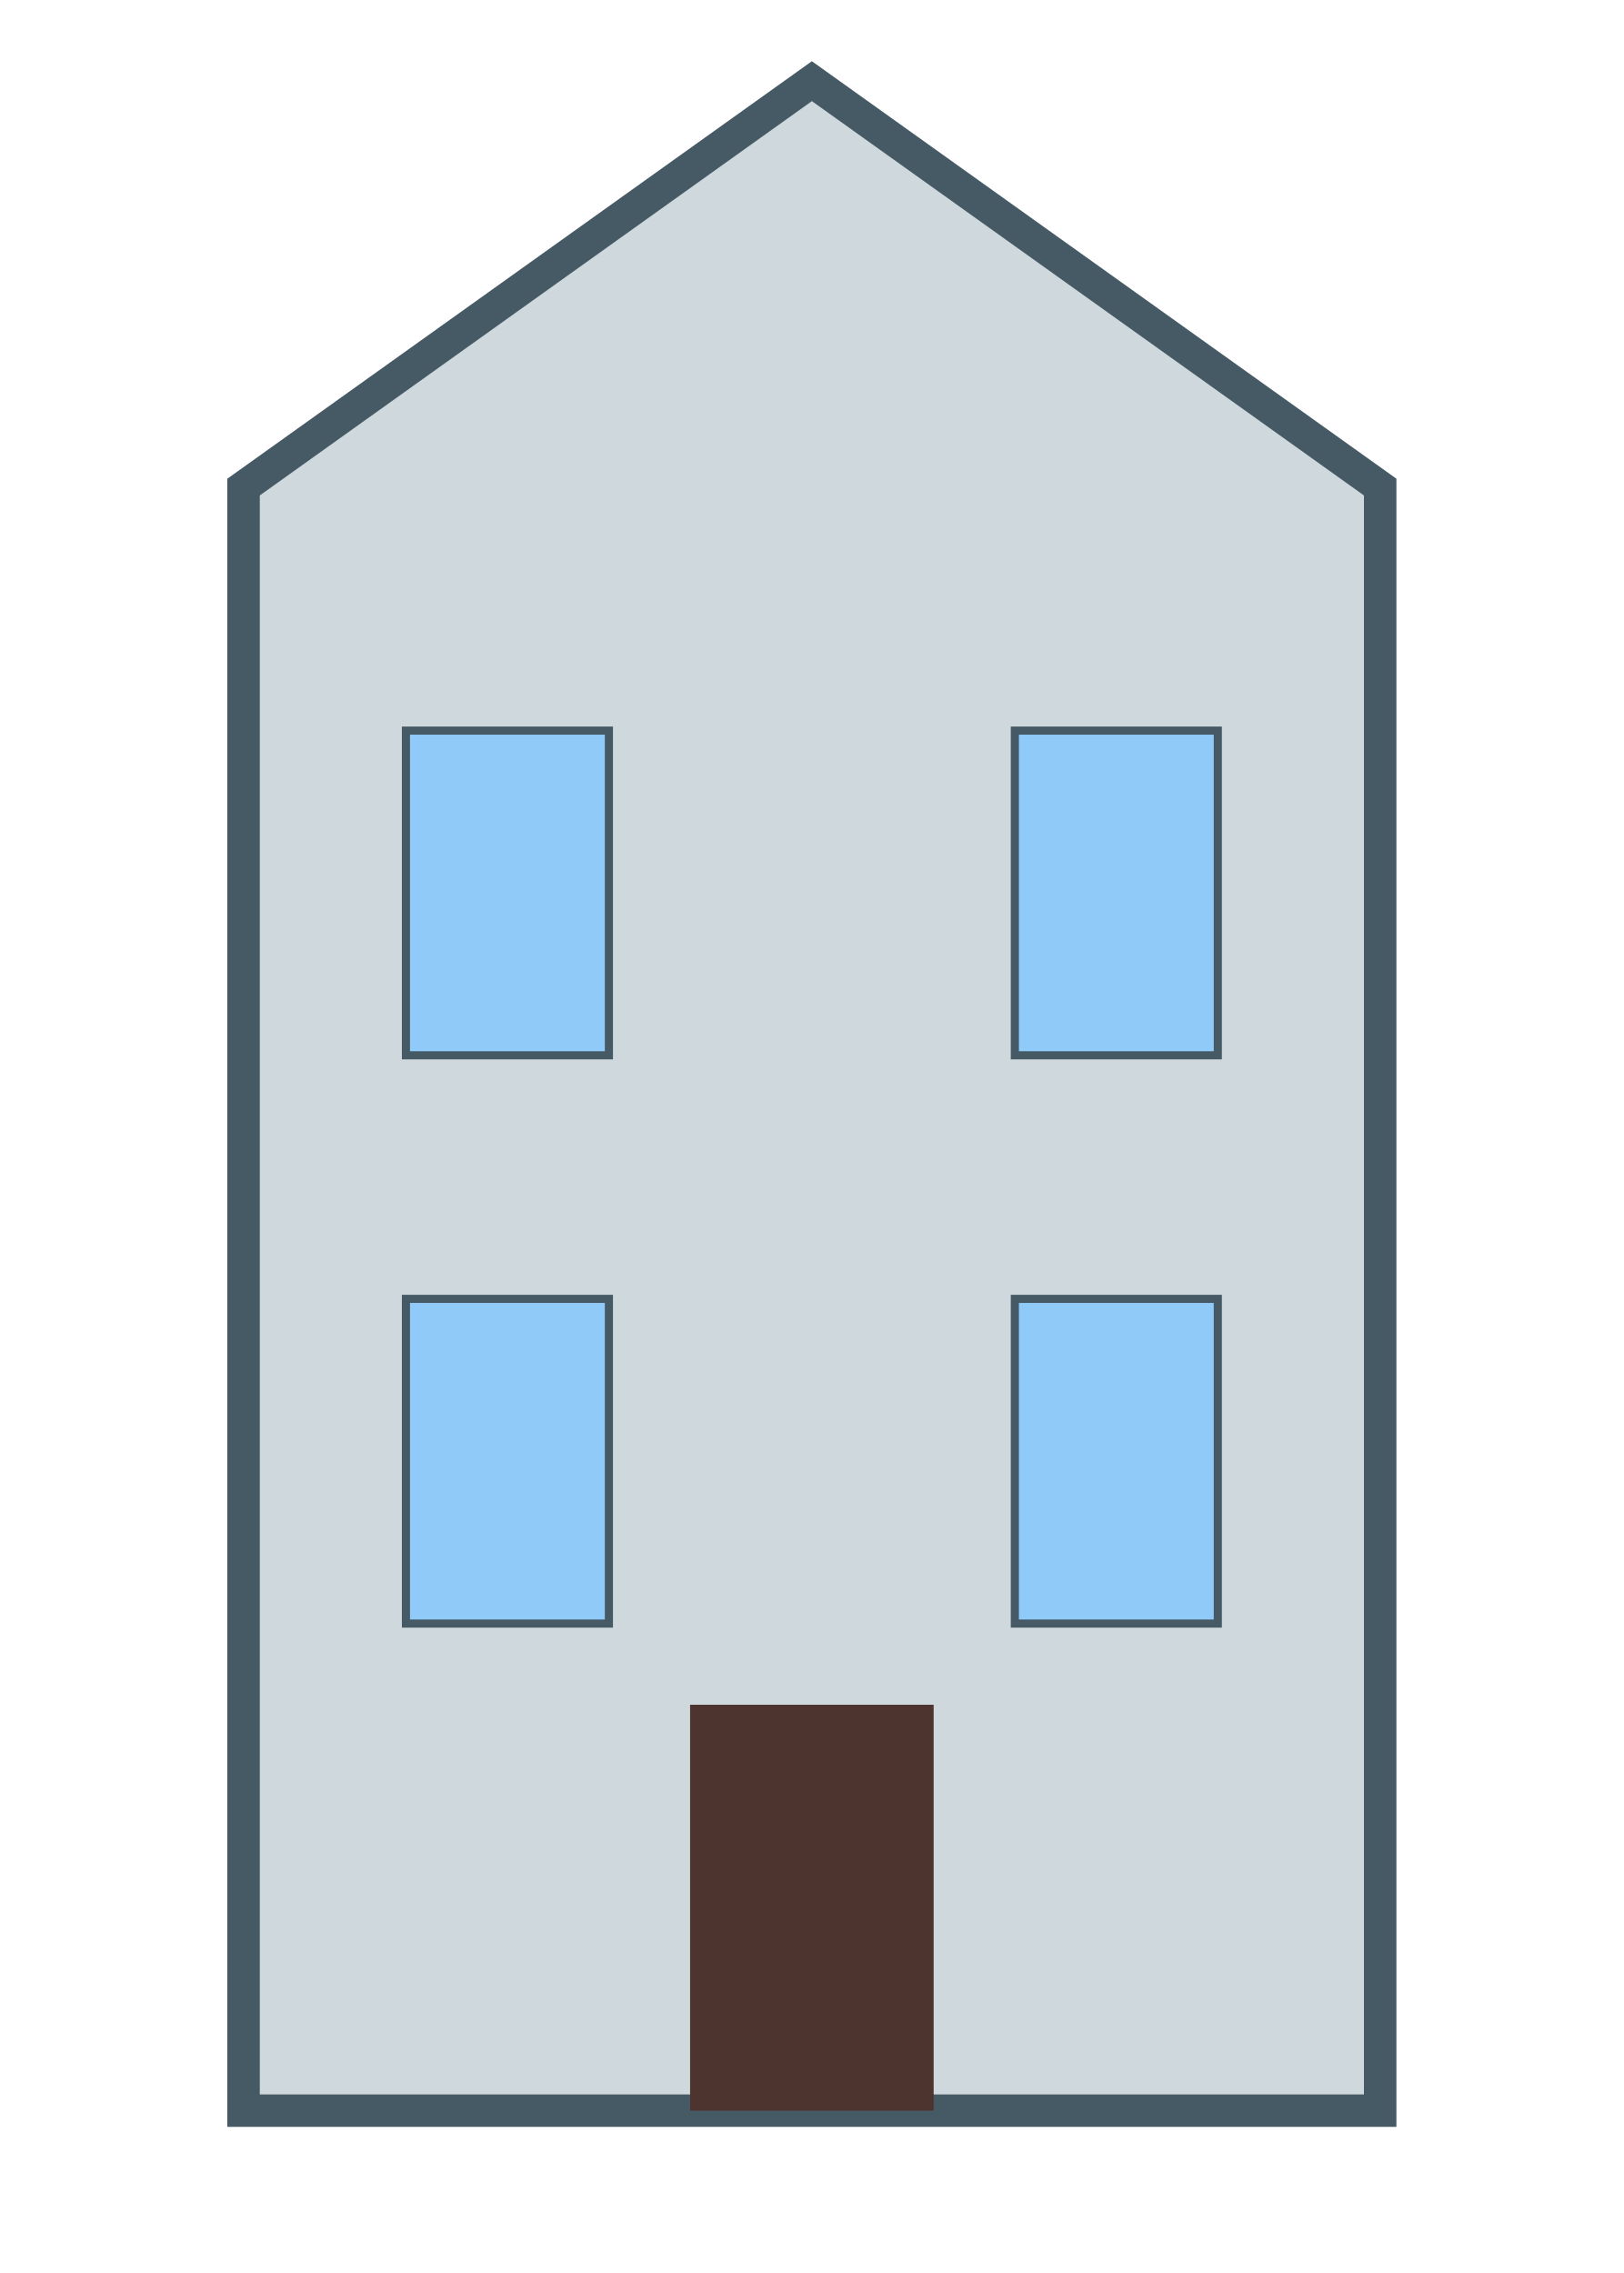
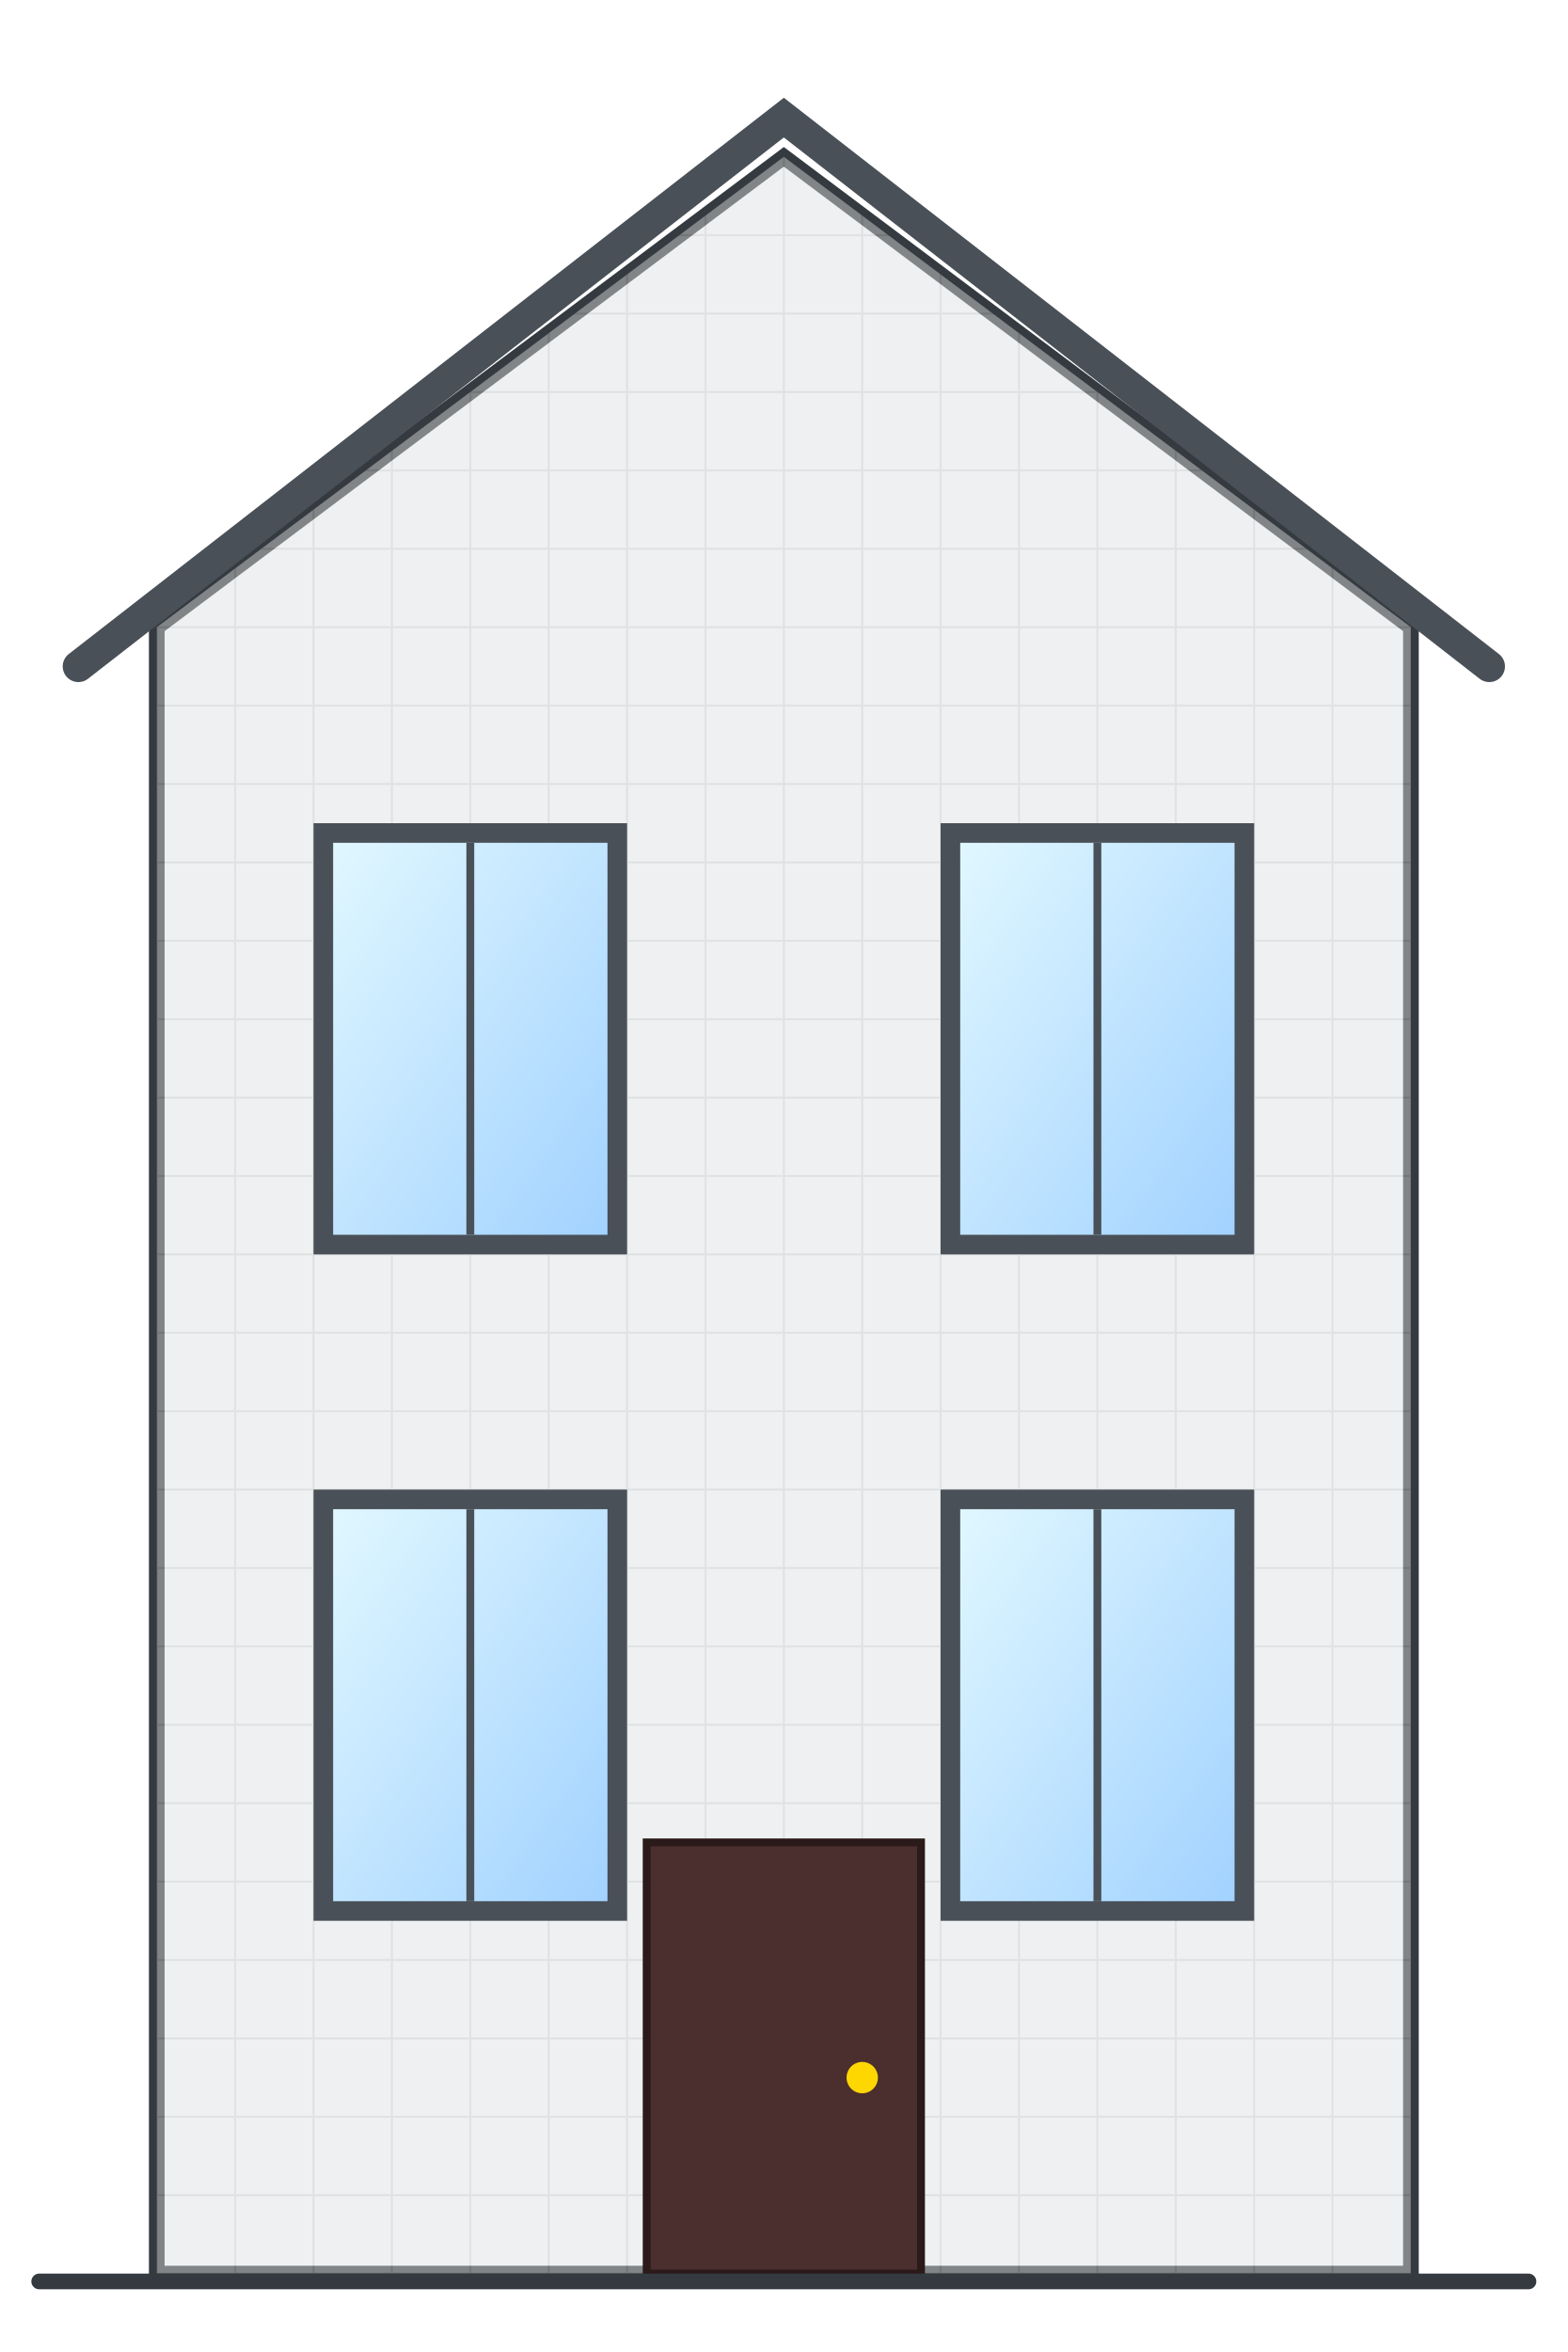
- <svg xmlns="http://www.w3.org/2000/svg" width="200" height="280" viewBox="0 0 200 280">
-   <path d="M30 260 L170 260 L170 60 L100 10 L30 60 Z" fill="#cfd8dc" stroke="#455a64" stroke-width="4" />
-   <rect x="50" y="90" width="25" height="40" fill="#90caf9" stroke="#455a64" />
-   <rect x="125" y="90" width="25" height="40" fill="#90caf9" stroke="#455a64" />
-   <rect x="50" y="160" width="25" height="40" fill="#90caf9" stroke="#455a64" />
-   <rect x="125" y="160" width="25" height="40" fill="#90caf9" stroke="#455a64" />
-   <rect x="85" y="210" width="30" height="50" fill="#4e342e" />
+ <svg xmlns="http://www.w3.org/2000/svg" width="400" height="600" viewBox="0 0 400 600">
+   <defs>
+     <linearGradient id="glassGradient" x1="0%" y1="0%" x2="100%" y2="100%">
+       <stop offset="0%" style="stop-color:#e0f7ff;stop-opacity:1" />
+       <stop offset="100%" style="stop-color:#a2d2ff;stop-opacity:1" />
+     </linearGradient>
+     <pattern id="brickPattern" x="0" y="0" width="40" height="20" patternUnits="userSpaceOnUse">
+       <rect width="40" height="20" fill="#f4f4f4" stroke="#d1d1d1" stroke-width="0.5" />
+       <line x1="20" y1="0" x2="20" y2="20" stroke="#d1d1d1" stroke-width="0.5" />
+     </pattern>
+   </defs>
+   <path d="M40,580 L360,580 L360,160 L200,40 L40,160 Z" fill="#e9ecef" stroke="#343a40" stroke-width="4" />
+   <path d="M40,580 L360,580 L360,160 L200,40 L40,160 Z" fill="url(#brickPattern)" opacity="0.4" />
+   <path d="M20,170 L200,30 L380,170" fill="none" stroke="#495057" stroke-width="8" stroke-linecap="round" />
+   <rect x="80" y="210" width="80" height="110" fill="#495057" />
+   <rect x="85" y="215" width="70" height="100" fill="url(#glassGradient)" />
+   <line x1="120" y1="215" x2="120" y2="315" stroke="#495057" stroke-width="2" />
+   <rect x="240" y="210" width="80" height="110" fill="#495057" />
+   <rect x="245" y="215" width="70" height="100" fill="url(#glassGradient)" />
+   <line x1="280" y1="215" x2="280" y2="315" stroke="#495057" stroke-width="2" />
+   <rect x="80" y="380" width="80" height="110" fill="#495057" />
+   <rect x="85" y="385" width="70" height="100" fill="url(#glassGradient)" />
+   <line x1="120" y1="385" x2="120" y2="485" stroke="#495057" stroke-width="2" />
+   <rect x="240" y="380" width="80" height="110" fill="#495057" />
+   <rect x="245" y="385" width="70" height="100" fill="url(#glassGradient)" />
+   <line x1="280" y1="385" x2="280" y2="485" stroke="#495057" stroke-width="2" />
+   <rect x="165" y="470" width="70" height="110" fill="#4b2e2e" stroke="#2b1a1a" stroke-width="2" />
+   <circle cx="220" cy="530" r="4" fill="#ffd700" />
+   <line x1="10" y1="582" x2="390" y2="582" stroke="#343a40" stroke-width="4" stroke-linecap="round" />
</svg>
